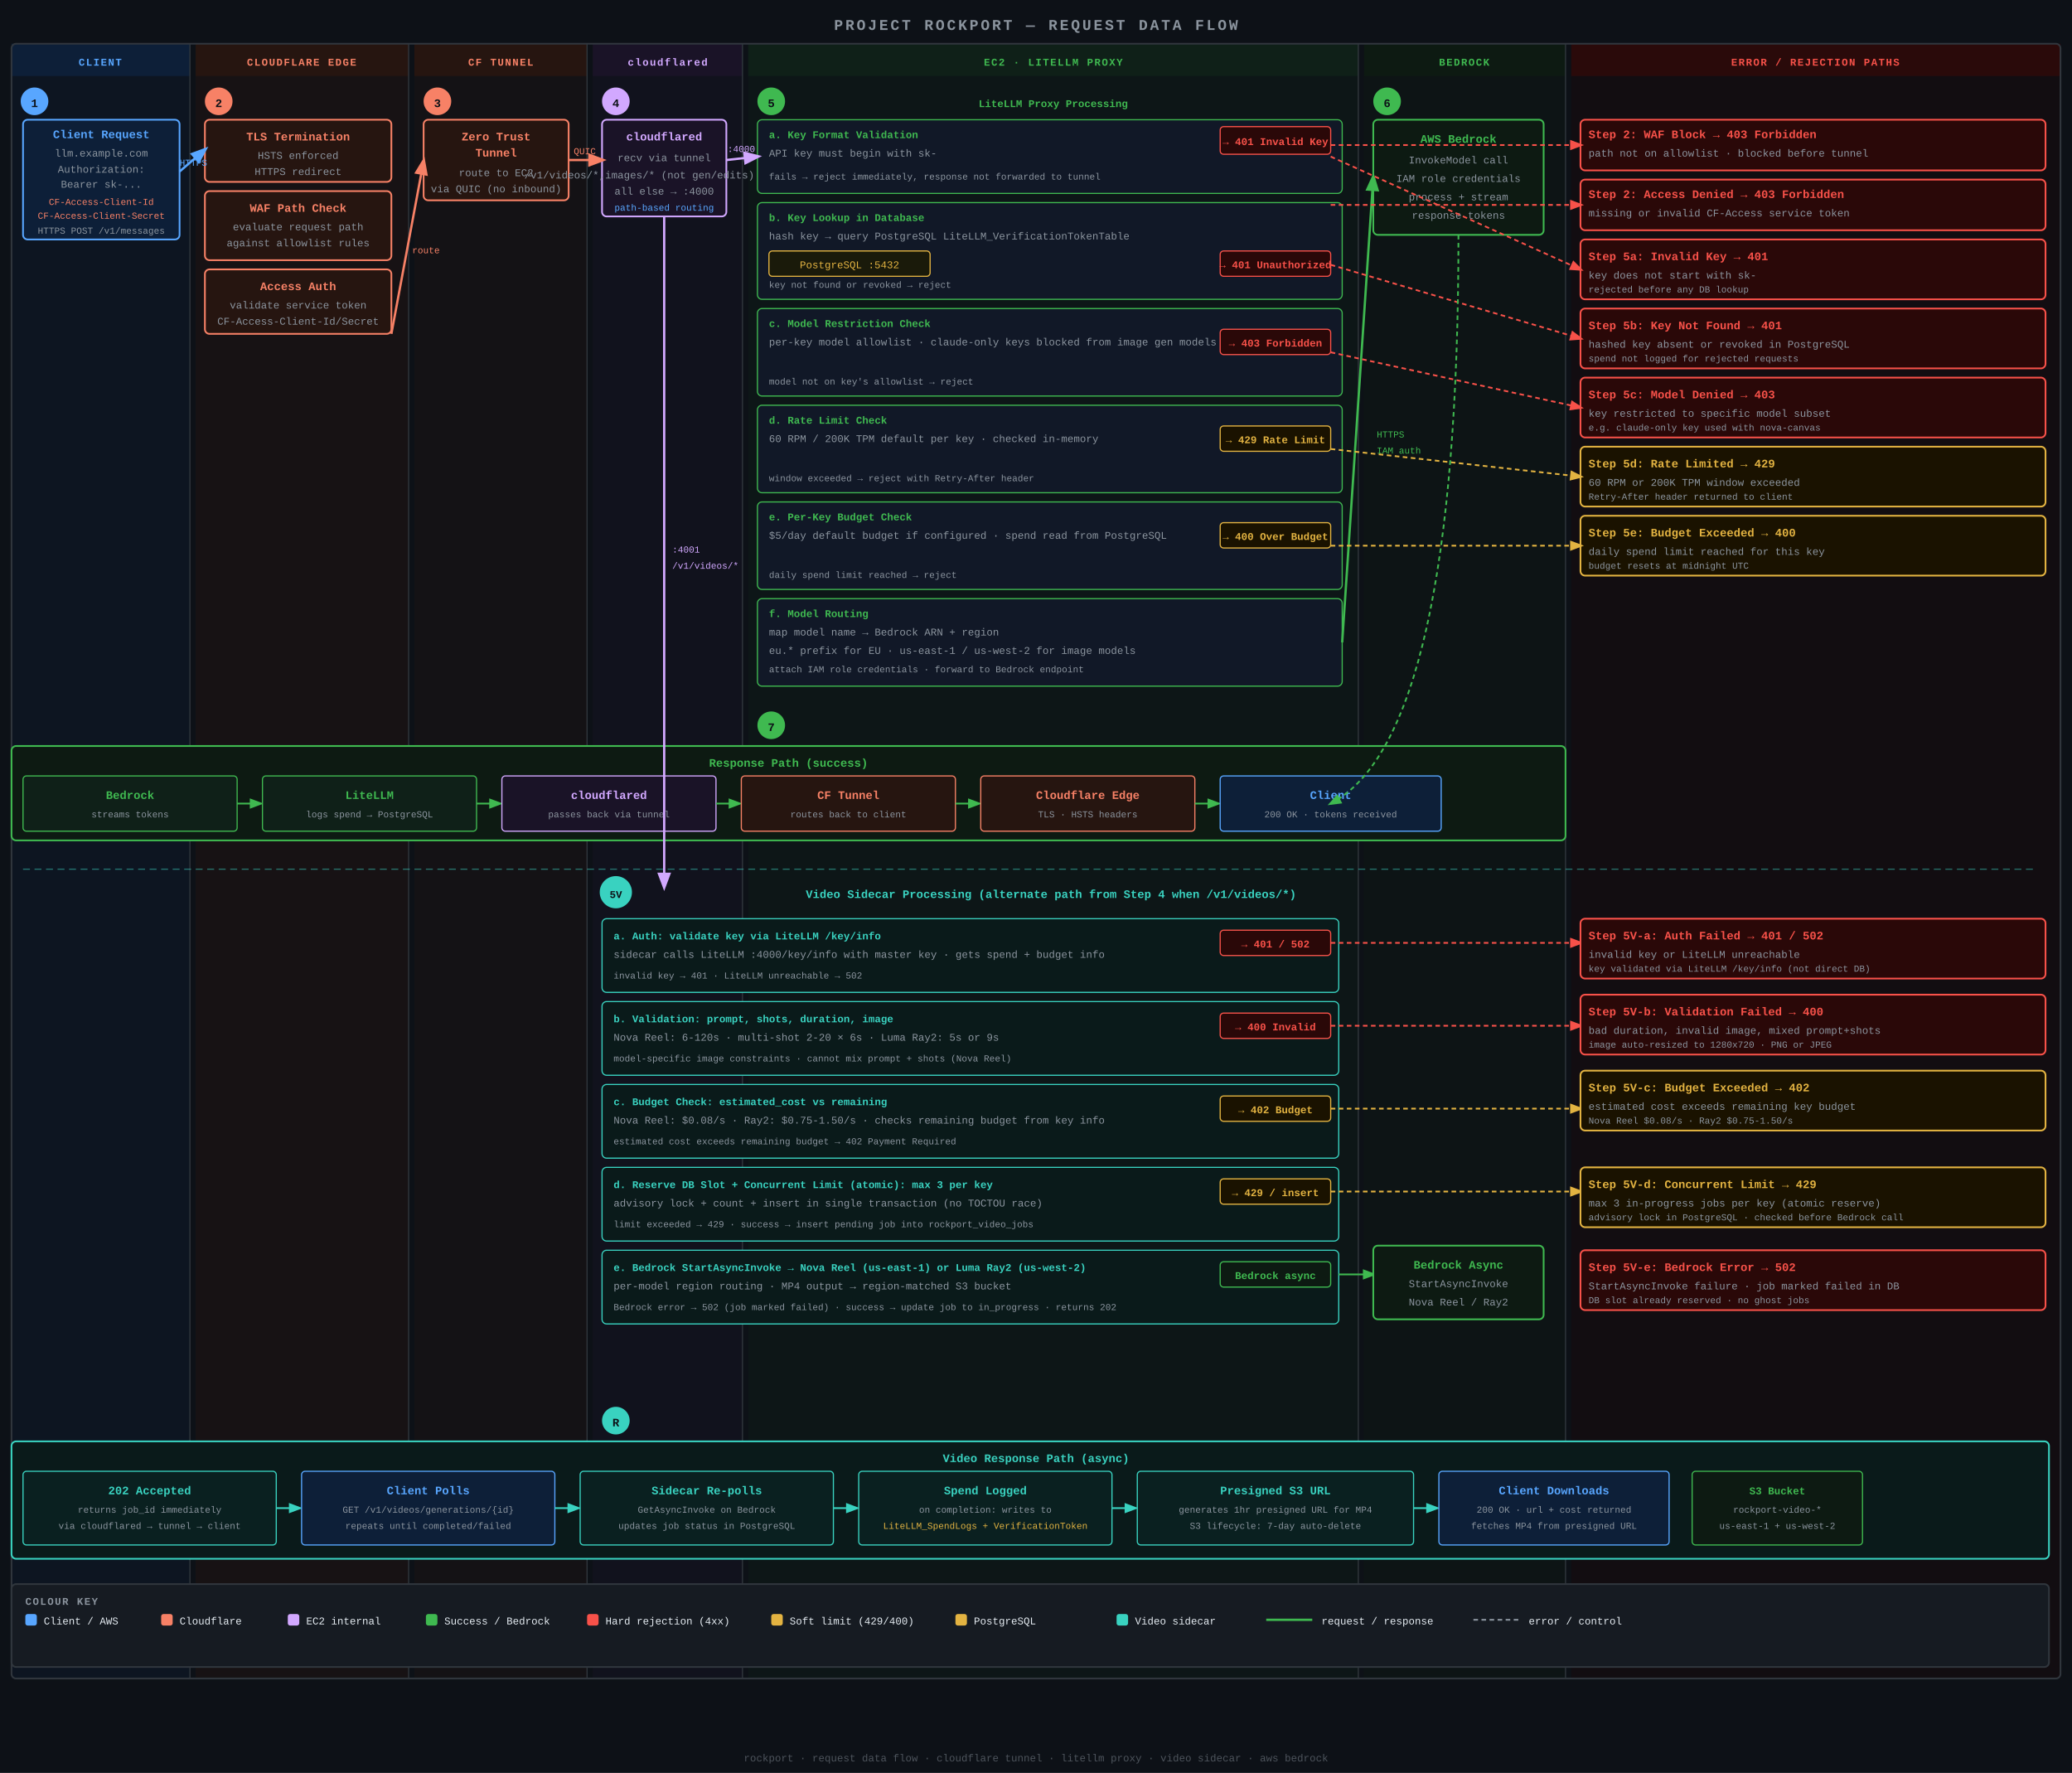
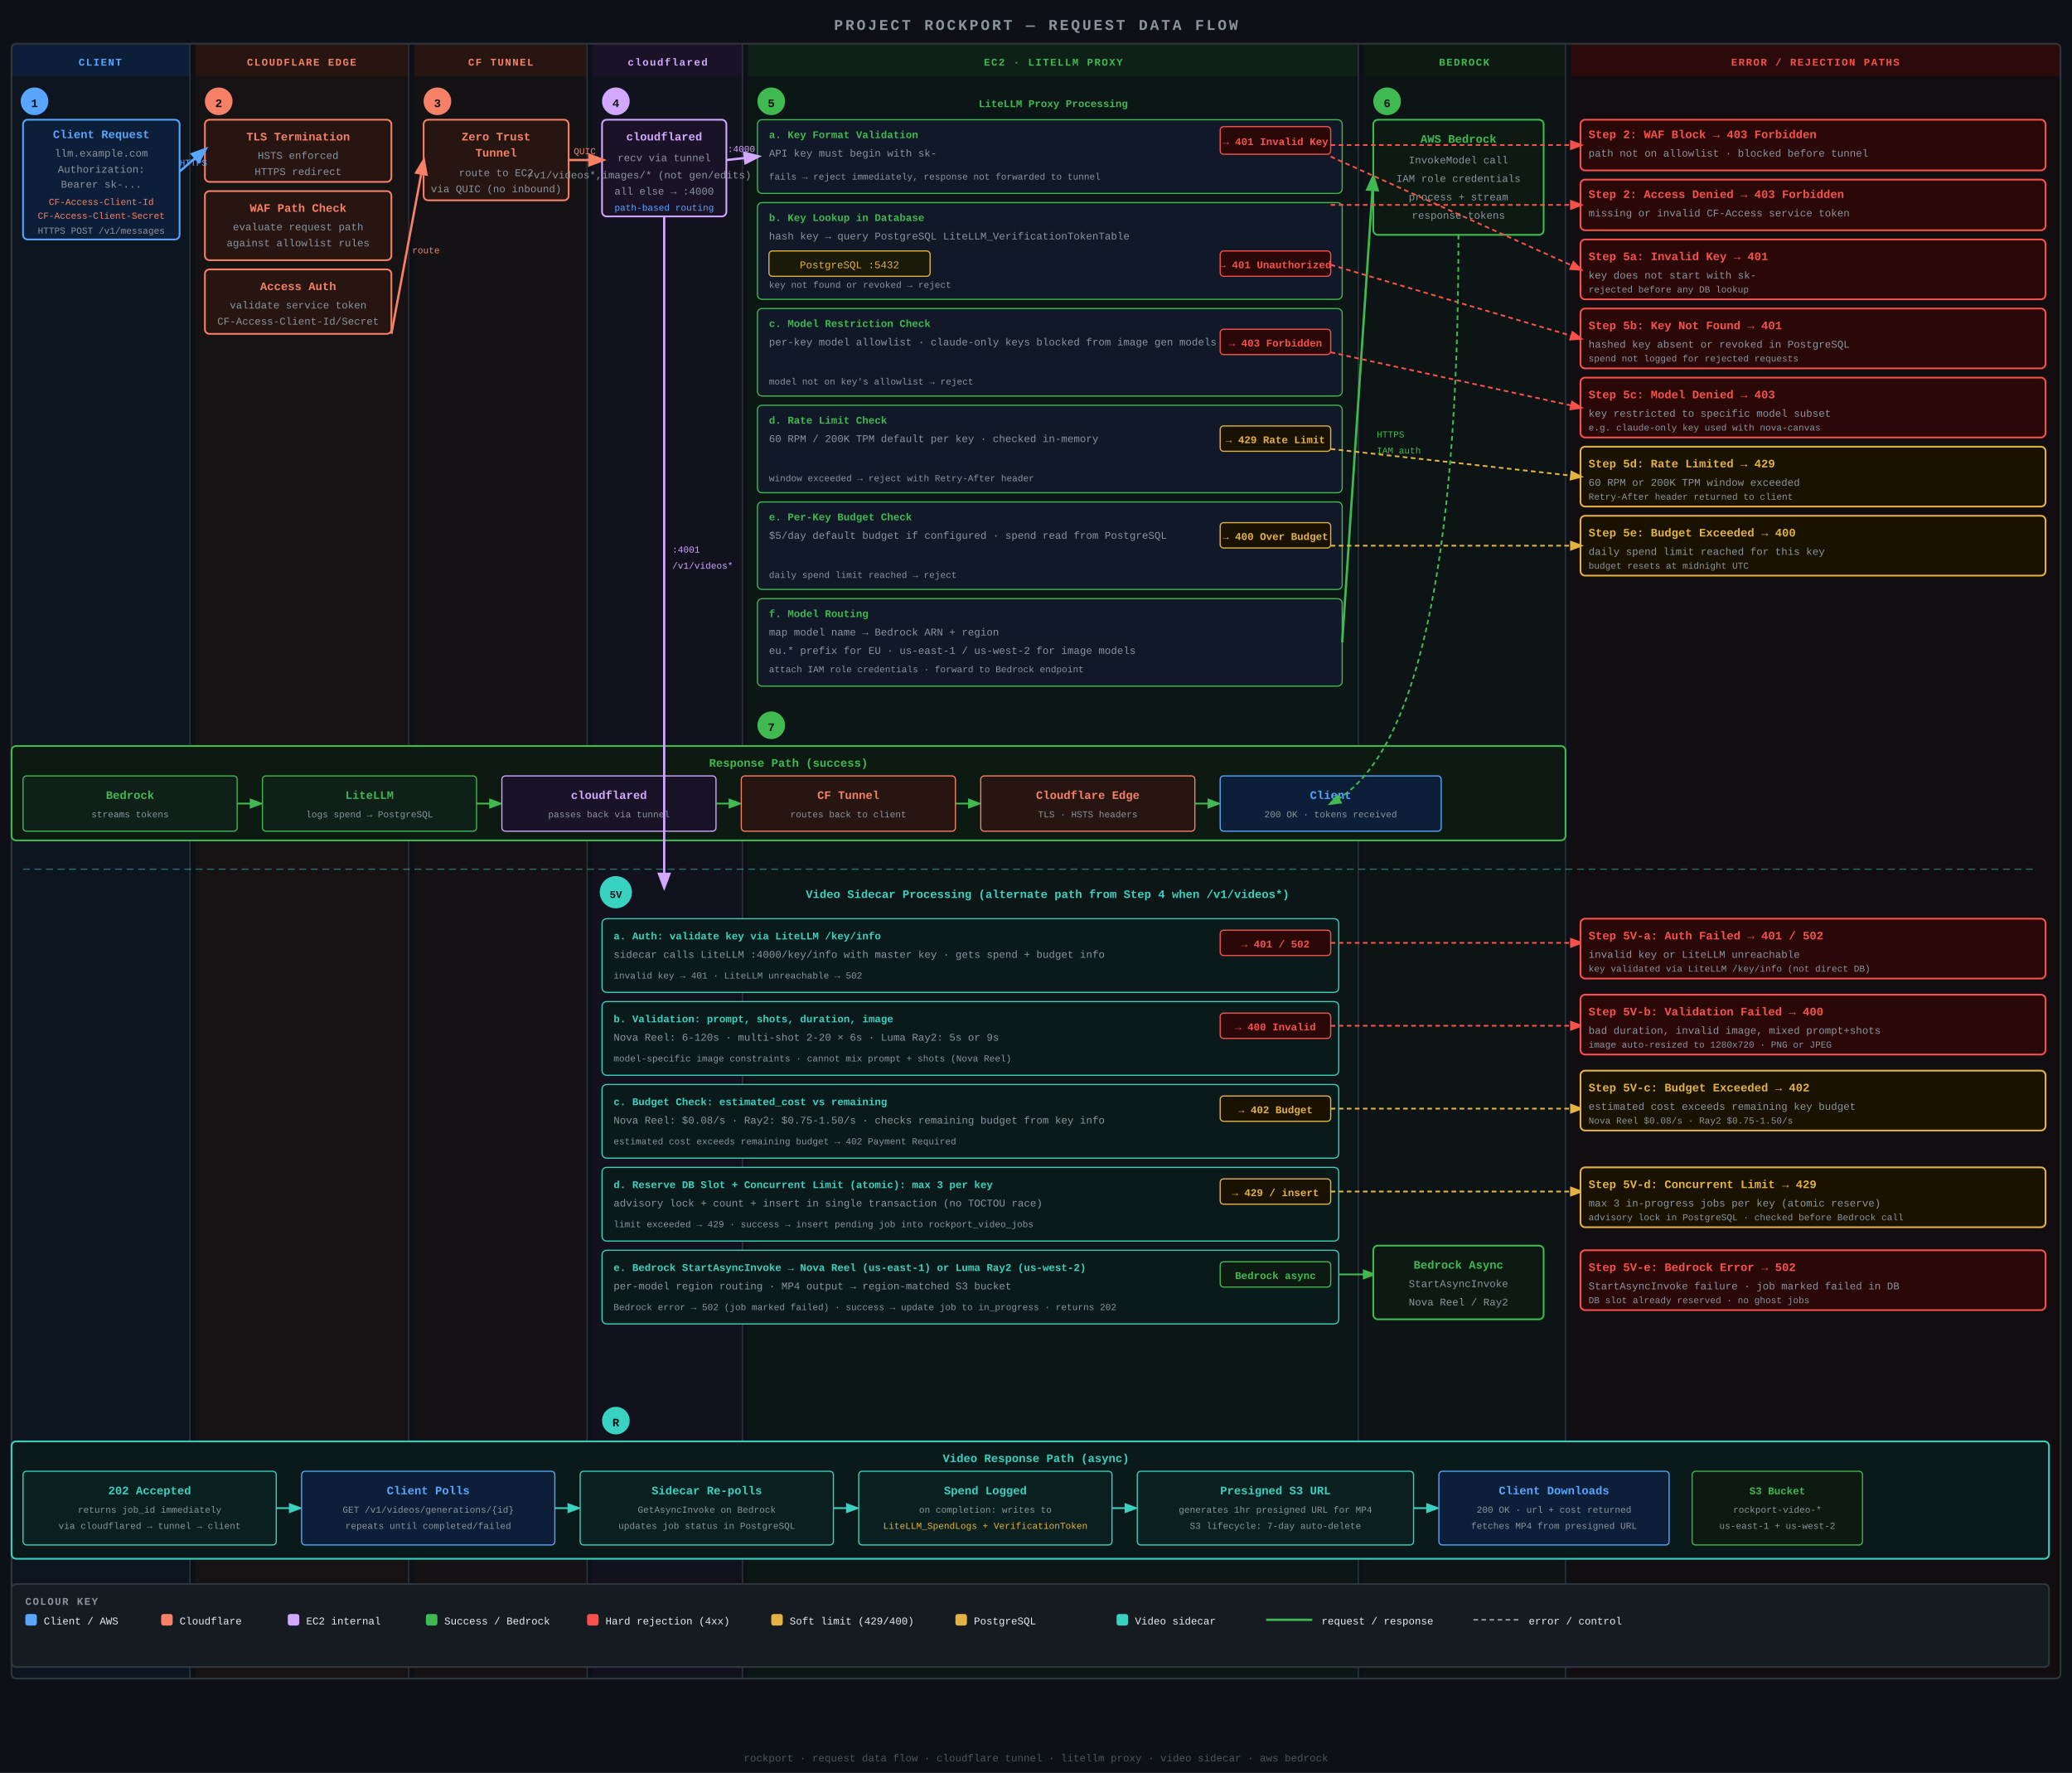
<svg xmlns="http://www.w3.org/2000/svg" viewBox="0 0 1800 1540" width="1800" height="1540" font-family="'Courier New', Courier, monospace">
  <defs>
    <marker id="ah" markerWidth="8" markerHeight="8" refX="6" refY="3" orient="auto">
      <path d="M0,0 L0,6 L8,3 z" fill="#8b949e" />
    </marker>
    <marker id="ah-green" markerWidth="8" markerHeight="8" refX="6" refY="3" orient="auto">
      <path d="M0,0 L0,6 L8,3 z" fill="#3fb950" />
    </marker>
    <marker id="ah-red" markerWidth="8" markerHeight="8" refX="6" refY="3" orient="auto">
      <path d="M0,0 L0,6 L8,3 z" fill="#f85149" />
    </marker>
    <marker id="ah-orange" markerWidth="8" markerHeight="8" refX="6" refY="3" orient="auto">
      <path d="M0,0 L0,6 L8,3 z" fill="#f78166" />
    </marker>
    <marker id="ah-blue" markerWidth="8" markerHeight="8" refX="6" refY="3" orient="auto">
      <path d="M0,0 L0,6 L8,3 z" fill="#58a6ff" />
    </marker>
    <marker id="ah-purple" markerWidth="8" markerHeight="8" refX="6" refY="3" orient="auto">
      <path d="M0,0 L0,6 L8,3 z" fill="#d2a8ff" />
    </marker>
    <marker id="ah-yellow" markerWidth="8" markerHeight="8" refX="6" refY="3" orient="auto">
      <path d="M0,0 L0,6 L8,3 z" fill="#e3b341" />
    </marker>
    <marker id="ah-cyan" markerWidth="8" markerHeight="8" refX="6" refY="3" orient="auto">
      <path d="M0,0 L0,6 L8,3 z" fill="#39d2c0" />
    </marker>
    <marker id="ah-down" markerWidth="8" markerHeight="8" refX="3" refY="6" orient="auto">
      <path d="M0,0 L6,0 L3,8 z" fill="#d2a8ff" />
    </marker>
  </defs>
  <rect width="1800" height="1540" fill="#0d1117" />
  <text x="900" y="26" text-anchor="middle" fill="#8b949e" font-size="13" font-weight="bold" letter-spacing="2">PROJECT ROCKPORT — REQUEST DATA FLOW</text>
  <rect x="10" y="38" width="155" height="1420" rx="0" fill="#0d1f38" opacity="0.3" />
  <rect x="170" y="38" width="185" height="1420" rx="0" fill="#261510" opacity="0.4" />
  <rect x="360" y="38" width="150" height="1420" rx="0" fill="#261510" opacity="0.25" />
  <rect x="515" y="38" width="130" height="1420" rx="0" fill="#1a1327" opacity="0.35" />
  <rect x="650" y="38" width="530" height="1420" rx="0" fill="#0f2018" opacity="0.35" />
  <rect x="1185" y="38" width="175" height="1420" rx="0" fill="#0d1a12" opacity="0.4" />
  <rect x="1365" y="38" width="425" height="1420" rx="0" fill="#1a0808" opacity="0.4" />
  <rect x="10" y="38" width="155" height="28" fill="#0d1f38" />
  <rect x="170" y="38" width="185" height="28" fill="#261510" />
  <rect x="360" y="38" width="150" height="28" fill="#261510" />
  <rect x="515" y="38" width="130" height="28" fill="#1a1327" />
  <rect x="650" y="38" width="530" height="28" fill="#0f2018" />
  <rect x="1185" y="38" width="175" height="28" fill="#0d1a12" />
  <rect x="1365" y="38" width="425" height="28" fill="#2a0a0a" />
  <text x="87" y="57" text-anchor="middle" fill="#58a6ff" font-size="9" font-weight="bold" letter-spacing="1">CLIENT</text>
  <text x="262" y="57" text-anchor="middle" fill="#f78166" font-size="9" font-weight="bold" letter-spacing="1">CLOUDFLARE EDGE</text>
  <text x="435" y="57" text-anchor="middle" fill="#f78166" font-size="9" font-weight="bold" letter-spacing="1">CF TUNNEL</text>
  <text x="580" y="57" text-anchor="middle" fill="#d2a8ff" font-size="9" font-weight="bold" letter-spacing="1">cloudflared</text>
  <text x="915" y="57" text-anchor="middle" fill="#3fb950" font-size="9" font-weight="bold" letter-spacing="1">EC2 · LITELLM PROXY</text>
  <text x="1272" y="57" text-anchor="middle" fill="#3fb950" font-size="9" font-weight="bold" letter-spacing="1">BEDROCK</text>
  <text x="1577" y="57" text-anchor="middle" fill="#f85149" font-size="9" font-weight="bold" letter-spacing="1">ERROR / REJECTION PATHS</text>
  <line x1="165" y1="38" x2="165" y2="1458" stroke="#30363d" stroke-width="1" />
  <line x1="355" y1="38" x2="355" y2="1458" stroke="#30363d" stroke-width="1" />
  <line x1="510" y1="38" x2="510" y2="1458" stroke="#30363d" stroke-width="1" />
  <line x1="645" y1="38" x2="645" y2="1458" stroke="#30363d" stroke-width="1" />
  <line x1="1180" y1="38" x2="1180" y2="1458" stroke="#30363d" stroke-width="1" />
  <line x1="1360" y1="38" x2="1360" y2="1458" stroke="#30363d" stroke-width="1" />
  <rect x="10" y="38" width="1780" height="1420" rx="4" fill="none" stroke="#30363d" stroke-width="1.5" />
  <circle cx="30" cy="88" r="12" fill="#58a6ff" />
  <text x="30" y="93" text-anchor="middle" fill="#0d1117" font-size="10" font-weight="bold">1</text>
  <rect x="20" y="104" width="136" height="104" rx="4" fill="#0d1f38" stroke="#58a6ff" stroke-width="1.5" />
  <text x="88" y="120" text-anchor="middle" fill="#58a6ff" font-size="10" font-weight="bold">Client Request</text>
  <text x="88" y="136" text-anchor="middle" fill="#8b949e" font-size="9">llm.example.com</text>
  <text x="88" y="150" text-anchor="middle" fill="#8b949e" font-size="9">Authorization:</text>
  <text x="88" y="163" text-anchor="middle" fill="#8b949e" font-size="9">Bearer sk-...</text>
  <text x="88" y="178" text-anchor="middle" fill="#f78166" font-size="8">CF-Access-Client-Id</text>
  <text x="88" y="190" text-anchor="middle" fill="#f78166" font-size="8">CF-Access-Client-Secret</text>
  <text x="88" y="203" text-anchor="middle" fill="#8b949e" font-size="8">HTTPS POST /v1/messages</text>
  <circle cx="190" cy="88" r="12" fill="#f78166" />
  <text x="190" y="93" text-anchor="middle" fill="#0d1117" font-size="10" font-weight="bold">2</text>
  <rect x="178" y="104" width="162" height="54" rx="4" fill="#261510" stroke="#f78166" stroke-width="1.5" />
  <text x="259" y="122" text-anchor="middle" fill="#f78166" font-size="10" font-weight="bold">TLS Termination</text>
  <text x="259" y="138" text-anchor="middle" fill="#8b949e" font-size="9">HSTS enforced</text>
  <text x="259" y="152" text-anchor="middle" fill="#8b949e" font-size="9">HTTPS redirect</text>
  <rect x="178" y="166" width="162" height="60" rx="4" fill="#261510" stroke="#f78166" stroke-width="1.5" />
  <text x="259" y="184" text-anchor="middle" fill="#f78166" font-size="10" font-weight="bold">WAF Path Check</text>
  <text x="259" y="200" text-anchor="middle" fill="#8b949e" font-size="9">evaluate request path</text>
  <text x="259" y="214" text-anchor="middle" fill="#8b949e" font-size="9">against allowlist rules</text>
  <rect x="178" y="234" width="162" height="56" rx="4" fill="#261510" stroke="#f78166" stroke-width="1.5" />
  <text x="259" y="252" text-anchor="middle" fill="#f78166" font-size="10" font-weight="bold">Access Auth</text>
  <text x="259" y="268" text-anchor="middle" fill="#8b949e" font-size="9">validate service token</text>
  <text x="259" y="282" text-anchor="middle" fill="#8b949e" font-size="9">CF-Access-Client-Id/Secret</text>
  <circle cx="380" cy="88" r="12" fill="#f78166" />
  <text x="380" y="93" text-anchor="middle" fill="#0d1117" font-size="10" font-weight="bold">3</text>
  <rect x="368" y="104" width="126" height="70" rx="4" fill="#261510" stroke="#f78166" stroke-width="1.5" />
  <text x="431" y="122" text-anchor="middle" fill="#f78166" font-size="10" font-weight="bold">Zero Trust</text>
  <text x="431" y="136" text-anchor="middle" fill="#f78166" font-size="10" font-weight="bold">Tunnel</text>
  <text x="431" y="153" text-anchor="middle" fill="#8b949e" font-size="9">route to EC2</text>
  <text x="431" y="167" text-anchor="middle" fill="#8b949e" font-size="9">via QUIC (no inbound)</text>
  <circle cx="535" cy="88" r="12" fill="#d2a8ff" />
  <text x="535" y="93" text-anchor="middle" fill="#0d1117" font-size="10" font-weight="bold">4</text>
  <rect x="523" y="104" width="108" height="84" rx="4" fill="#1a1327" stroke="#d2a8ff" stroke-width="1.5" />
  <text x="577" y="122" text-anchor="middle" fill="#d2a8ff" font-size="10" font-weight="bold">cloudflared</text>
  <text x="577" y="140" text-anchor="middle" fill="#8b949e" font-size="9">recv via tunnel</text>
-   <text x="577" y="155" text-anchor="middle" fill="#8b949e" font-size="9">/v1/videos/*,images/* (not gen/edits) → :4001</text>
+   <text x="577" y="155" text-anchor="middle" fill="#8b949e" font-size="9">/v1/videos*,images/* (not gen/edits) → :4001</text>
  <text x="577" y="169" text-anchor="middle" fill="#8b949e" font-size="9">all else → :4000</text>
  <text x="577" y="183" text-anchor="middle" fill="#58a6ff" font-size="8">path-based routing</text>
  <circle cx="670" cy="88" r="12" fill="#3fb950" />
  <text x="670" y="93" text-anchor="middle" fill="#0d1117" font-size="10" font-weight="bold">5</text>
  <text x="915" y="93" text-anchor="middle" fill="#3fb950" font-size="9" font-weight="bold">LiteLLM Proxy Processing</text>
  <rect x="658" y="104" width="508" height="64" rx="4" fill="#111827" stroke="#3fb950" stroke-width="1" />
  <text x="668" y="120" fill="#3fb950" font-size="9" font-weight="bold">a.  Key Format Validation</text>
  <text x="668" y="136" fill="#8b949e" font-size="9">API key must begin with  sk-</text>
  <rect x="1060" y="110" width="96" height="24" rx="3" fill="#2a0808" stroke="#f85149" stroke-width="1" />
  <text x="1108" y="126" text-anchor="middle" fill="#f85149" font-size="9" font-weight="bold">→ 401 Invalid Key</text>
  <text x="668" y="156" fill="#8b949e" font-size="8">fails → reject immediately, response not forwarded to tunnel</text>
  <rect x="658" y="176" width="508" height="84" rx="4" fill="#111827" stroke="#3fb950" stroke-width="1" />
  <text x="668" y="192" fill="#3fb950" font-size="9" font-weight="bold">b.  Key Lookup in Database</text>
  <text x="668" y="208" fill="#8b949e" font-size="9">hash key → query PostgreSQL  LiteLLM_VerificationTokenTable</text>
  <rect x="668" y="218" width="140" height="22" rx="3" fill="#1a1a0a" stroke="#e3b341" stroke-width="1" />
  <text x="738" y="233" text-anchor="middle" fill="#e3b341" font-size="9">PostgreSQL :5432</text>
  <rect x="1060" y="218" width="96" height="22" rx="3" fill="#2a0808" stroke="#f85149" stroke-width="1" />
  <text x="1108" y="233" text-anchor="middle" fill="#f85149" font-size="9" font-weight="bold">→ 401 Unauthorized</text>
  <text x="668" y="250" fill="#8b949e" font-size="8">key not found or revoked → reject</text>
  <rect x="658" y="268" width="508" height="76" rx="4" fill="#111827" stroke="#3fb950" stroke-width="1" />
  <text x="668" y="284" fill="#3fb950" font-size="9" font-weight="bold">c.  Model Restriction Check</text>
  <text x="668" y="300" fill="#8b949e" font-size="9">per-key model allowlist · claude-only keys blocked from image gen models</text>
  <rect x="1060" y="286" width="96" height="22" rx="3" fill="#2a0808" stroke="#f85149" stroke-width="1" />
  <text x="1108" y="301" text-anchor="middle" fill="#f85149" font-size="9" font-weight="bold">→ 403 Forbidden</text>
  <text x="668" y="334" fill="#8b949e" font-size="8">model not on key's allowlist → reject</text>
  <rect x="658" y="352" width="508" height="76" rx="4" fill="#111827" stroke="#3fb950" stroke-width="1" />
  <text x="668" y="368" fill="#3fb950" font-size="9" font-weight="bold">d.  Rate Limit Check</text>
  <text x="668" y="384" fill="#8b949e" font-size="9">60 RPM  /  200K TPM default per key  ·  checked in-memory</text>
  <rect x="1060" y="370" width="96" height="22" rx="3" fill="#1a1200" stroke="#e3b341" stroke-width="1" />
  <text x="1108" y="385" text-anchor="middle" fill="#e3b341" font-size="9" font-weight="bold">→ 429 Rate Limit</text>
  <text x="668" y="418" fill="#8b949e" font-size="8">window exceeded → reject with Retry-After header</text>
  <rect x="658" y="436" width="508" height="76" rx="4" fill="#111827" stroke="#3fb950" stroke-width="1" />
  <text x="668" y="452" fill="#3fb950" font-size="9" font-weight="bold">e.  Per-Key Budget Check</text>
  <text x="668" y="468" fill="#8b949e" font-size="9">$5/day default budget if configured  ·  spend read from PostgreSQL</text>
  <rect x="1060" y="454" width="96" height="22" rx="3" fill="#1a1200" stroke="#e3b341" stroke-width="1" />
  <text x="1108" y="469" text-anchor="middle" fill="#e3b341" font-size="9" font-weight="bold">→ 400 Over Budget</text>
  <text x="668" y="502" fill="#8b949e" font-size="8">daily spend limit reached → reject</text>
  <rect x="658" y="520" width="508" height="76" rx="4" fill="#111827" stroke="#3fb950" stroke-width="1" />
  <text x="668" y="536" fill="#3fb950" font-size="9" font-weight="bold">f.  Model Routing</text>
  <text x="668" y="552" fill="#8b949e" font-size="9">map model name → Bedrock ARN + region</text>
  <text x="668" y="568" fill="#8b949e" font-size="9">eu.* prefix for EU  ·  us-east-1 / us-west-2 for image models</text>
  <text x="668" y="584" fill="#8b949e" font-size="8">attach IAM role credentials · forward to Bedrock endpoint</text>
  <circle cx="1205" cy="88" r="12" fill="#3fb950" />
  <text x="1205" y="93" text-anchor="middle" fill="#0d1117" font-size="10" font-weight="bold">6</text>
  <rect x="1193" y="104" width="148" height="100" rx="4" fill="#0d1a12" stroke="#3fb950" stroke-width="1.5" />
  <text x="1267" y="124" text-anchor="middle" fill="#3fb950" font-size="10" font-weight="bold">AWS Bedrock</text>
  <text x="1267" y="142" text-anchor="middle" fill="#8b949e" font-size="9">InvokeModel call</text>
  <text x="1267" y="158" text-anchor="middle" fill="#8b949e" font-size="9">IAM role credentials</text>
  <text x="1267" y="174" text-anchor="middle" fill="#8b949e" font-size="9">process + stream</text>
  <text x="1267" y="190" text-anchor="middle" fill="#8b949e" font-size="9">response tokens</text>
  <rect x="1373" y="104" width="404" height="44" rx="4" fill="#2a0808" stroke="#f85149" stroke-width="1.5" />
  <text x="1380" y="120" fill="#f85149" font-size="10" font-weight="bold">Step 2: WAF Block → 403 Forbidden</text>
  <text x="1380" y="136" fill="#8b949e" font-size="9">path not on allowlist · blocked before tunnel</text>
  <rect x="1373" y="156" width="404" height="44" rx="4" fill="#2a0808" stroke="#f85149" stroke-width="1.5" />
  <text x="1380" y="172" fill="#f85149" font-size="10" font-weight="bold">Step 2: Access Denied → 403 Forbidden</text>
  <text x="1380" y="188" fill="#8b949e" font-size="9">missing or invalid CF-Access service token</text>
  <rect x="1373" y="208" width="404" height="52" rx="4" fill="#2a0808" stroke="#f85149" stroke-width="1.5" />
  <text x="1380" y="226" fill="#f85149" font-size="10" font-weight="bold">Step 5a: Invalid Key → 401</text>
  <text x="1380" y="242" fill="#8b949e" font-size="9">key does not start with  sk-</text>
  <text x="1380" y="254" fill="#8b949e" font-size="8">rejected before any DB lookup</text>
  <rect x="1373" y="268" width="404" height="52" rx="4" fill="#2a0808" stroke="#f85149" stroke-width="1.5" />
  <text x="1380" y="286" fill="#f85149" font-size="10" font-weight="bold">Step 5b: Key Not Found → 401</text>
  <text x="1380" y="302" fill="#8b949e" font-size="9">hashed key absent or revoked in PostgreSQL</text>
  <text x="1380" y="314" fill="#8b949e" font-size="8">spend not logged for rejected requests</text>
  <rect x="1373" y="328" width="404" height="52" rx="4" fill="#2a0808" stroke="#f85149" stroke-width="1.5" />
  <text x="1380" y="346" fill="#f85149" font-size="10" font-weight="bold">Step 5c: Model Denied → 403</text>
  <text x="1380" y="362" fill="#8b949e" font-size="9">key restricted to specific model subset</text>
  <text x="1380" y="374" fill="#8b949e" font-size="8">e.g. claude-only key used with nova-canvas</text>
  <rect x="1373" y="388" width="404" height="52" rx="4" fill="#1a1200" stroke="#e3b341" stroke-width="1.5" />
  <text x="1380" y="406" fill="#e3b341" font-size="10" font-weight="bold">Step 5d: Rate Limited → 429</text>
  <text x="1380" y="422" fill="#8b949e" font-size="9">60 RPM or 200K TPM window exceeded</text>
  <text x="1380" y="434" fill="#8b949e" font-size="8">Retry-After header returned to client</text>
  <rect x="1373" y="448" width="404" height="52" rx="4" fill="#1a1200" stroke="#e3b341" stroke-width="1.5" />
  <text x="1380" y="466" fill="#e3b341" font-size="10" font-weight="bold">Step 5e: Budget Exceeded → 400</text>
  <text x="1380" y="482" fill="#8b949e" font-size="9">daily spend limit reached for this key</text>
  <text x="1380" y="494" fill="#8b949e" font-size="8">budget resets at midnight UTC</text>
  <circle cx="670" cy="630" r="12" fill="#3fb950" />
  <text x="670" y="635" text-anchor="middle" fill="#0d1117" font-size="10" font-weight="bold">7</text>
  <rect x="10" y="648" width="1350" height="82" rx="4" fill="#0d1a12" stroke="#3fb950" stroke-width="1.5" />
  <text x="685" y="666" text-anchor="middle" fill="#3fb950" font-size="10" font-weight="bold">Response Path (success)</text>
  <rect x="20" y="674" width="186" height="48" rx="3" fill="#0f2018" stroke="#3fb950" stroke-width="1" />
  <text x="113" y="694" text-anchor="middle" fill="#3fb950" font-size="10" font-weight="bold">Bedrock</text>
  <text x="113" y="710" text-anchor="middle" fill="#8b949e" font-size="8">streams tokens</text>
  <line x1="206" y1="698" x2="226" y2="698" stroke="#3fb950" stroke-width="1.5" marker-end="url(#ah-green)" />
  <rect x="228" y="674" width="186" height="48" rx="3" fill="#0f2018" stroke="#3fb950" stroke-width="1" />
  <text x="321" y="694" text-anchor="middle" fill="#3fb950" font-size="10" font-weight="bold">LiteLLM</text>
  <text x="321" y="710" text-anchor="middle" fill="#8b949e" font-size="8">logs spend → PostgreSQL</text>
  <line x1="414" y1="698" x2="434" y2="698" stroke="#3fb950" stroke-width="1.5" marker-end="url(#ah-green)" />
  <rect x="436" y="674" width="186" height="48" rx="3" fill="#1a1327" stroke="#d2a8ff" stroke-width="1" />
  <text x="529" y="694" text-anchor="middle" fill="#d2a8ff" font-size="10" font-weight="bold">cloudflared</text>
  <text x="529" y="710" text-anchor="middle" fill="#8b949e" font-size="8">passes back via tunnel</text>
  <line x1="622" y1="698" x2="642" y2="698" stroke="#3fb950" stroke-width="1.5" marker-end="url(#ah-green)" />
  <rect x="644" y="674" width="186" height="48" rx="3" fill="#261510" stroke="#f78166" stroke-width="1" />
  <text x="737" y="694" text-anchor="middle" fill="#f78166" font-size="10" font-weight="bold">CF Tunnel</text>
  <text x="737" y="710" text-anchor="middle" fill="#8b949e" font-size="8">routes back to client</text>
  <line x1="830" y1="698" x2="850" y2="698" stroke="#3fb950" stroke-width="1.5" marker-end="url(#ah-green)" />
  <rect x="852" y="674" width="186" height="48" rx="3" fill="#261510" stroke="#f78166" stroke-width="1" />
  <text x="945" y="694" text-anchor="middle" fill="#f78166" font-size="10" font-weight="bold">Cloudflare Edge</text>
  <text x="945" y="710" text-anchor="middle" fill="#8b949e" font-size="8">TLS · HSTS headers</text>
  <line x1="1038" y1="698" x2="1058" y2="698" stroke="#3fb950" stroke-width="1.5" marker-end="url(#ah-green)" />
  <rect x="1060" y="674" width="192" height="48" rx="3" fill="#0d1f38" stroke="#58a6ff" stroke-width="1" />
  <text x="1156" y="694" text-anchor="middle" fill="#58a6ff" font-size="10" font-weight="bold">Client</text>
  <text x="1156" y="710" text-anchor="middle" fill="#8b949e" font-size="8">200 OK · tokens received</text>
  <line x1="156" y1="149" x2="178" y2="130" stroke="#58a6ff" stroke-width="2" marker-end="url(#ah-blue)" />
  <text x="168" y="144" text-anchor="middle" fill="#58a6ff" font-size="8">HTTPS</text>
  <line x1="340" y1="290" x2="368" y2="140" stroke="#f78166" stroke-width="2" marker-end="url(#ah-orange)" />
  <text x="358" y="220" fill="#f78166" font-size="8">route</text>
  <line x1="494" y1="139" x2="523" y2="139" stroke="#f78166" stroke-width="2" marker-end="url(#ah-orange)" />
  <text x="508" y="134" text-anchor="middle" fill="#f78166" font-size="8">QUIC</text>
  <line x1="631" y1="139" x2="658" y2="136" stroke="#d2a8ff" stroke-width="2" marker-end="url(#ah-purple)" />
  <text x="644" y="132" text-anchor="middle" fill="#d2a8ff" font-size="8">:4000</text>
  <line x1="1166" y1="558" x2="1193" y2="154" stroke="#3fb950" stroke-width="2" marker-end="url(#ah-green)" />
  <text x="1196" y="380" fill="#3fb950" font-size="8">HTTPS</text>
  <text x="1196" y="394" fill="#3fb950" font-size="8">IAM auth</text>
  <line x1="1156" y1="126" x2="1373" y2="126" stroke="#f85149" stroke-width="1.5" stroke-dasharray="4,3" marker-end="url(#ah-red)" />
  <line x1="1156" y1="178" x2="1373" y2="178" stroke="#f85149" stroke-width="1.5" stroke-dasharray="4,3" marker-end="url(#ah-red)" />
  <line x1="1156" y1="136" x2="1373" y2="234" stroke="#f85149" stroke-width="1.5" stroke-dasharray="4,3" marker-end="url(#ah-red)" />
  <line x1="1156" y1="230" x2="1373" y2="294" stroke="#f85149" stroke-width="1.5" stroke-dasharray="4,3" marker-end="url(#ah-red)" />
  <line x1="1156" y1="306" x2="1373" y2="354" stroke="#f85149" stroke-width="1.5" stroke-dasharray="4,3" marker-end="url(#ah-red)" />
  <line x1="1156" y1="390" x2="1373" y2="414" stroke="#e3b341" stroke-width="1.5" stroke-dasharray="4,3" marker-end="url(#ah-yellow)" />
  <line x1="1156" y1="474" x2="1373" y2="474" stroke="#e3b341" stroke-width="1.5" stroke-dasharray="4,3" marker-end="url(#ah-yellow)" />
  <path d="M 1267 204 Q 1267 640 1156 698" stroke="#3fb950" stroke-width="1.5" stroke-dasharray="4,3" fill="none" marker-end="url(#ah-green)" />
  <line x1="20" y1="755" x2="1770" y2="755" stroke="#39d2c0" stroke-width="1" stroke-dasharray="6,4" opacity="0.5" />
  <circle cx="535" cy="775" r="14" fill="#39d2c0" />
  <text x="535" y="780" text-anchor="middle" fill="#0d1117" font-size="9" font-weight="bold">5V</text>
-   <text x="700" y="780" text-anchor="start" fill="#39d2c0" font-size="10" font-weight="bold">Video Sidecar Processing (alternate path from Step 4 when /v1/videos/*)</text>
+   <text x="700" y="780" text-anchor="start" fill="#39d2c0" font-size="10" font-weight="bold">Video Sidecar Processing (alternate path from Step 4 when /v1/videos*)</text>
  <path d="M 577 188 L 577 770" stroke="#d2a8ff" stroke-width="2" marker-end="url(#ah-purple)" />
  <text x="584" y="480" fill="#d2a8ff" font-size="8">:4001</text>
-   <text x="584" y="494" fill="#d2a8ff" font-size="8">/v1/videos/*</text>
+   <text x="584" y="494" fill="#d2a8ff" font-size="8">/v1/videos*</text>
  <rect x="523" y="798" width="640" height="64" rx="4" fill="#0a1a1a" stroke="#39d2c0" stroke-width="1" />
  <text x="533" y="816" fill="#39d2c0" font-size="9" font-weight="bold">a.  Auth: validate key via LiteLLM /key/info</text>
  <text x="533" y="832" fill="#8b949e" font-size="9">sidecar calls LiteLLM :4000/key/info with master key · gets spend + budget info</text>
  <text x="533" y="850" fill="#8b949e" font-size="8">invalid key → 401 · LiteLLM unreachable → 502</text>
  <rect x="1060" y="808" width="96" height="22" rx="3" fill="#2a0808" stroke="#f85149" stroke-width="1" />
  <text x="1108" y="823" text-anchor="middle" fill="#f85149" font-size="9" font-weight="bold">→ 401 / 502</text>
  <rect x="523" y="870" width="640" height="64" rx="4" fill="#0a1a1a" stroke="#39d2c0" stroke-width="1" />
  <text x="533" y="888" fill="#39d2c0" font-size="9" font-weight="bold">b.  Validation: prompt, shots, duration, image</text>
  <text x="533" y="904" fill="#8b949e" font-size="9">Nova Reel: 6-120s · multi-shot 2-20 × 6s · Luma Ray2: 5s or 9s</text>
  <text x="533" y="922" fill="#8b949e" font-size="8">model-specific image constraints · cannot mix prompt + shots (Nova Reel)</text>
  <rect x="1060" y="880" width="96" height="22" rx="3" fill="#2a0808" stroke="#f85149" stroke-width="1" />
  <text x="1108" y="895" text-anchor="middle" fill="#f85149" font-size="9" font-weight="bold">→ 400 Invalid</text>
  <rect x="523" y="942" width="640" height="64" rx="4" fill="#0a1a1a" stroke="#39d2c0" stroke-width="1" />
  <text x="533" y="960" fill="#39d2c0" font-size="9" font-weight="bold">c.  Budget Check: estimated_cost vs remaining</text>
  <text x="533" y="976" fill="#8b949e" font-size="9">Nova Reel: $0.08/s · Ray2: $0.75-1.50/s · checks remaining budget from key info</text>
  <text x="533" y="994" fill="#8b949e" font-size="8">estimated cost exceeds remaining budget → 402 Payment Required</text>
  <rect x="1060" y="952" width="96" height="22" rx="3" fill="#1a1200" stroke="#e3b341" stroke-width="1" />
  <text x="1108" y="967" text-anchor="middle" fill="#e3b341" font-size="9" font-weight="bold">→ 402 Budget</text>
  <rect x="523" y="1014" width="640" height="64" rx="4" fill="#0a1a1a" stroke="#39d2c0" stroke-width="1" />
  <text x="533" y="1032" fill="#39d2c0" font-size="9" font-weight="bold">d.  Reserve DB Slot + Concurrent Limit (atomic): max 3 per key</text>
  <text x="533" y="1048" fill="#8b949e" font-size="9">advisory lock + count + insert in single transaction (no TOCTOU race)</text>
  <text x="533" y="1066" fill="#8b949e" font-size="8">limit exceeded → 429 · success → insert pending job into rockport_video_jobs</text>
  <rect x="1060" y="1024" width="96" height="22" rx="3" fill="#1a1200" stroke="#e3b341" stroke-width="1" />
  <text x="1108" y="1039" text-anchor="middle" fill="#e3b341" font-size="9" font-weight="bold">→ 429 / insert</text>
  <rect x="523" y="1086" width="640" height="64" rx="4" fill="#0a1a1a" stroke="#39d2c0" stroke-width="1" />
  <text x="533" y="1104" fill="#39d2c0" font-size="9" font-weight="bold">e.  Bedrock StartAsyncInvoke → Nova Reel (us-east-1) or Luma Ray2 (us-west-2)</text>
  <text x="533" y="1120" fill="#8b949e" font-size="9">per-model region routing · MP4 output → region-matched S3 bucket</text>
  <text x="533" y="1138" fill="#8b949e" font-size="8">Bedrock error → 502 (job marked failed) · success → update job to in_progress · returns 202</text>
  <rect x="1060" y="1096" width="96" height="22" rx="3" fill="#0d1a12" stroke="#3fb950" stroke-width="1" />
  <text x="1108" y="1111" text-anchor="middle" fill="#3fb950" font-size="9" font-weight="bold">Bedrock async</text>
  <line x1="1163" y1="1107" x2="1193" y2="1107" stroke="#3fb950" stroke-width="1.5" marker-end="url(#ah-green)" />
  <line x1="1156" y1="819" x2="1373" y2="819" stroke="#f85149" stroke-width="1.5" stroke-dasharray="4,3" marker-end="url(#ah-red)" />
  <line x1="1156" y1="891" x2="1373" y2="891" stroke="#f85149" stroke-width="1.5" stroke-dasharray="4,3" marker-end="url(#ah-red)" />
  <line x1="1156" y1="963" x2="1373" y2="963" stroke="#e3b341" stroke-width="1.5" stroke-dasharray="4,3" marker-end="url(#ah-yellow)" />
  <line x1="1156" y1="1035" x2="1373" y2="1035" stroke="#e3b341" stroke-width="1.5" stroke-dasharray="4,3" marker-end="url(#ah-yellow)" />
  <rect x="1373" y="798" width="404" height="52" rx="4" fill="#2a0808" stroke="#f85149" stroke-width="1.5" />
  <text x="1380" y="816" fill="#f85149" font-size="10" font-weight="bold">Step 5V-a: Auth Failed → 401 / 502</text>
  <text x="1380" y="832" fill="#8b949e" font-size="9">invalid key or LiteLLM unreachable</text>
  <text x="1380" y="844" fill="#8b949e" font-size="8">key validated via LiteLLM /key/info (not direct DB)</text>
  <rect x="1373" y="864" width="404" height="52" rx="4" fill="#2a0808" stroke="#f85149" stroke-width="1.5" />
  <text x="1380" y="882" fill="#f85149" font-size="10" font-weight="bold">Step 5V-b: Validation Failed → 400</text>
  <text x="1380" y="898" fill="#8b949e" font-size="9">bad duration, invalid image, mixed prompt+shots</text>
  <text x="1380" y="910" fill="#8b949e" font-size="8">image auto-resized to 1280x720 · PNG or JPEG</text>
  <rect x="1373" y="930" width="404" height="52" rx="4" fill="#1a1200" stroke="#e3b341" stroke-width="1.5" />
  <text x="1380" y="948" fill="#e3b341" font-size="10" font-weight="bold">Step 5V-c: Budget Exceeded → 402</text>
  <text x="1380" y="964" fill="#8b949e" font-size="9">estimated cost exceeds remaining key budget</text>
  <text x="1380" y="976" fill="#8b949e" font-size="8">Nova Reel $0.08/s · Ray2 $0.75-1.50/s</text>
  <rect x="1373" y="1014" width="404" height="52" rx="4" fill="#1a1200" stroke="#e3b341" stroke-width="1.5" />
  <text x="1380" y="1032" fill="#e3b341" font-size="10" font-weight="bold">Step 5V-d: Concurrent Limit → 429</text>
  <text x="1380" y="1048" fill="#8b949e" font-size="9">max 3 in-progress jobs per key (atomic reserve)</text>
  <text x="1380" y="1060" fill="#8b949e" font-size="8">advisory lock in PostgreSQL · checked before Bedrock call</text>
  <rect x="1193" y="1082" width="148" height="64" rx="4" fill="#0d1a12" stroke="#3fb950" stroke-width="1.5" />
  <text x="1267" y="1102" text-anchor="middle" fill="#3fb950" font-size="10" font-weight="bold">Bedrock Async</text>
  <text x="1267" y="1118" text-anchor="middle" fill="#8b949e" font-size="9">StartAsyncInvoke</text>
  <text x="1267" y="1134" text-anchor="middle" fill="#8b949e" font-size="9">Nova Reel / Ray2</text>
  <rect x="1373" y="1086" width="404" height="52" rx="4" fill="#2a0808" stroke="#f85149" stroke-width="1.5" />
  <text x="1380" y="1104" fill="#f85149" font-size="10" font-weight="bold">Step 5V-e: Bedrock Error → 502</text>
  <text x="1380" y="1120" fill="#8b949e" font-size="9">StartAsyncInvoke failure · job marked failed in DB</text>
  <text x="1380" y="1132" fill="#8b949e" font-size="8">DB slot already reserved · no ghost jobs</text>
  <circle cx="535" cy="1234" r="12" fill="#39d2c0" />
  <text x="535" y="1239" text-anchor="middle" fill="#0d1117" font-size="10" font-weight="bold">R</text>
  <rect x="10" y="1252" width="1770" height="102" rx="4" fill="#0a1a1a" stroke="#39d2c0" stroke-width="1.5" />
  <text x="900" y="1270" text-anchor="middle" fill="#39d2c0" font-size="10" font-weight="bold">Video Response Path (async)</text>
  <rect x="20" y="1278" width="220" height="64" rx="3" fill="#0a2020" stroke="#39d2c0" stroke-width="1" />
  <text x="130" y="1298" text-anchor="middle" fill="#39d2c0" font-size="10" font-weight="bold">202 Accepted</text>
  <text x="130" y="1314" text-anchor="middle" fill="#8b949e" font-size="8">returns job_id immediately</text>
  <text x="130" y="1328" text-anchor="middle" fill="#8b949e" font-size="8">via cloudflared → tunnel → client</text>
  <line x1="240" y1="1310" x2="260" y2="1310" stroke="#39d2c0" stroke-width="1.5" marker-end="url(#ah-cyan)" />
  <rect x="262" y="1278" width="220" height="64" rx="3" fill="#0d1f38" stroke="#58a6ff" stroke-width="1" />
  <text x="372" y="1298" text-anchor="middle" fill="#58a6ff" font-size="10" font-weight="bold">Client Polls</text>
  <text x="372" y="1314" text-anchor="middle" fill="#8b949e" font-size="8">GET /v1/videos/generations/{id}</text>
  <text x="372" y="1328" text-anchor="middle" fill="#8b949e" font-size="8">repeats until completed/failed</text>
  <line x1="482" y1="1310" x2="502" y2="1310" stroke="#39d2c0" stroke-width="1.5" marker-end="url(#ah-cyan)" />
  <rect x="504" y="1278" width="220" height="64" rx="3" fill="#0a2020" stroke="#39d2c0" stroke-width="1" />
  <text x="614" y="1298" text-anchor="middle" fill="#39d2c0" font-size="10" font-weight="bold">Sidecar Re-polls</text>
  <text x="614" y="1314" text-anchor="middle" fill="#8b949e" font-size="8">GetAsyncInvoke on Bedrock</text>
  <text x="614" y="1328" text-anchor="middle" fill="#8b949e" font-size="8">updates job status in PostgreSQL</text>
  <line x1="724" y1="1310" x2="744" y2="1310" stroke="#39d2c0" stroke-width="1.5" marker-end="url(#ah-cyan)" />
  <rect x="746" y="1278" width="220" height="64" rx="3" fill="#0a2020" stroke="#39d2c0" stroke-width="1" />
  <text x="856" y="1298" text-anchor="middle" fill="#39d2c0" font-size="10" font-weight="bold">Spend Logged</text>
  <text x="856" y="1314" text-anchor="middle" fill="#8b949e" font-size="8">on completion: writes to</text>
  <text x="856" y="1328" text-anchor="middle" fill="#e3b341" font-size="8">LiteLLM_SpendLogs + VerificationToken</text>
  <line x1="966" y1="1310" x2="986" y2="1310" stroke="#39d2c0" stroke-width="1.5" marker-end="url(#ah-cyan)" />
  <rect x="988" y="1278" width="240" height="64" rx="3" fill="#0a2020" stroke="#39d2c0" stroke-width="1" />
  <text x="1108" y="1298" text-anchor="middle" fill="#39d2c0" font-size="10" font-weight="bold">Presigned S3 URL</text>
  <text x="1108" y="1314" text-anchor="middle" fill="#8b949e" font-size="8">generates 1hr presigned URL for MP4</text>
  <text x="1108" y="1328" text-anchor="middle" fill="#8b949e" font-size="8">S3 lifecycle: 7-day auto-delete</text>
  <line x1="1228" y1="1310" x2="1248" y2="1310" stroke="#39d2c0" stroke-width="1.5" marker-end="url(#ah-cyan)" />
  <rect x="1250" y="1278" width="200" height="64" rx="3" fill="#0d1f38" stroke="#58a6ff" stroke-width="1" />
  <text x="1350" y="1298" text-anchor="middle" fill="#58a6ff" font-size="10" font-weight="bold">Client Downloads</text>
  <text x="1350" y="1314" text-anchor="middle" fill="#8b949e" font-size="8">200 OK · url + cost returned</text>
  <text x="1350" y="1328" text-anchor="middle" fill="#8b949e" font-size="8">fetches MP4 from presigned URL</text>
  <rect x="1470" y="1278" width="148" height="64" rx="3" fill="#0d1a12" stroke="#3fb950" stroke-width="1" />
  <text x="1544" y="1298" text-anchor="middle" fill="#3fb950" font-size="9" font-weight="bold">S3 Bucket</text>
  <text x="1544" y="1314" text-anchor="middle" fill="#8b949e" font-size="8">rockport-video-*</text>
  <text x="1544" y="1328" text-anchor="middle" fill="#8b949e" font-size="8">us-east-1 + us-west-2</text>
  <rect x="10" y="1376" width="1770" height="72" rx="4" fill="#161b22" stroke="#30363d" stroke-width="1.5" />
  <text x="22" y="1394" fill="#8b949e" font-size="9" font-weight="bold" letter-spacing="1">COLOUR KEY</text>
  <rect x="22" y="1402" width="10" height="10" rx="2" fill="#58a6ff" />
  <text x="38" y="1411" fill="#e6edf3" font-size="9">Client / AWS</text>
  <rect x="140" y="1402" width="10" height="10" rx="2" fill="#f78166" />
  <text x="156" y="1411" fill="#e6edf3" font-size="9">Cloudflare</text>
  <rect x="250" y="1402" width="10" height="10" rx="2" fill="#d2a8ff" />
  <text x="266" y="1411" fill="#e6edf3" font-size="9">EC2 internal</text>
  <rect x="370" y="1402" width="10" height="10" rx="2" fill="#3fb950" />
  <text x="386" y="1411" fill="#e6edf3" font-size="9">Success / Bedrock</text>
  <rect x="510" y="1402" width="10" height="10" rx="2" fill="#f85149" />
  <text x="526" y="1411" fill="#e6edf3" font-size="9">Hard rejection (4xx)</text>
  <rect x="670" y="1402" width="10" height="10" rx="2" fill="#e3b341" />
  <text x="686" y="1411" fill="#e6edf3" font-size="9">Soft limit (429/400)</text>
  <rect x="830" y="1402" width="10" height="10" rx="2" fill="#e3b341" />
  <text x="846" y="1411" fill="#e6edf3" font-size="9">PostgreSQL</text>
  <rect x="970" y="1402" width="10" height="10" rx="2" fill="#39d2c0" />
  <text x="986" y="1411" fill="#e6edf3" font-size="9">Video sidecar</text>
  <line x1="1100" y1="1407" x2="1140" y2="1407" stroke="#3fb950" stroke-width="2" />
  <text x="1148" y="1411" fill="#e6edf3" font-size="9">request / response</text>
  <line x1="1280" y1="1407" x2="1320" y2="1407" stroke="#8b949e" stroke-width="1.5" stroke-dasharray="4,3" />
  <text x="1328" y="1411" fill="#e6edf3" font-size="9">error / control</text>
  <text x="900" y="1530" text-anchor="middle" fill="#8b949e" font-size="9" opacity="0.5">rockport · request data flow · cloudflare tunnel · litellm proxy · video sidecar · aws bedrock</text>
</svg>
